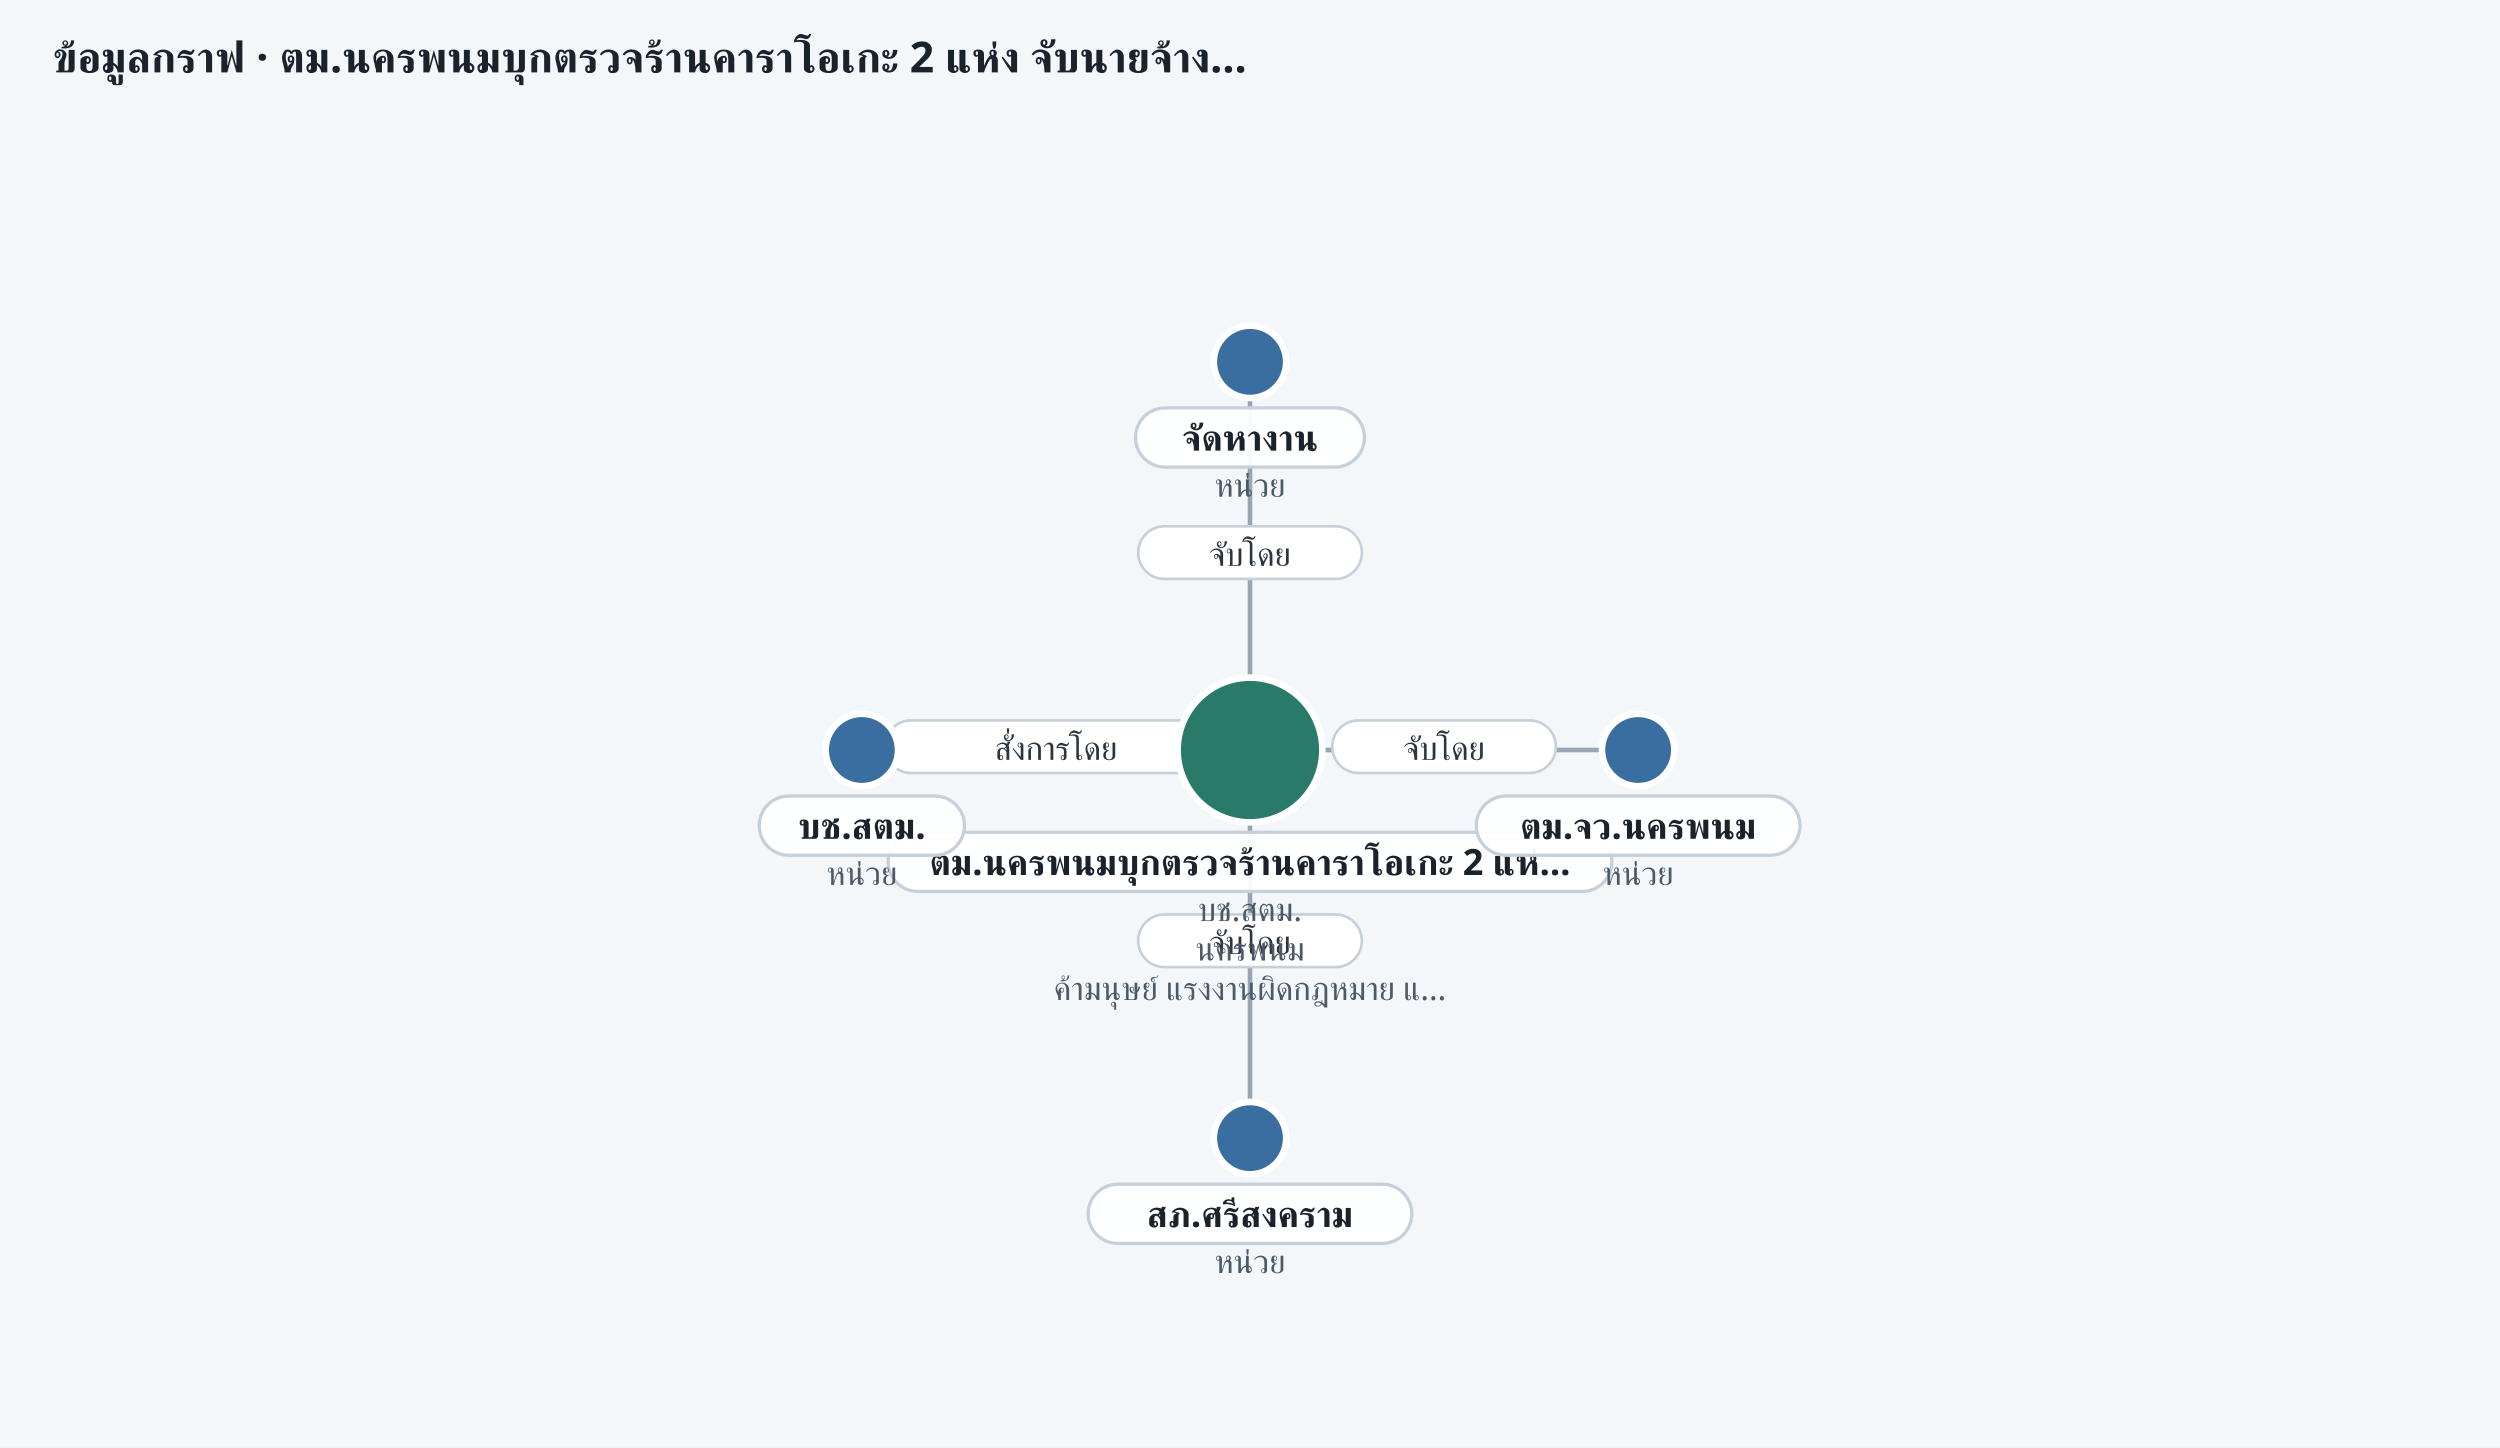
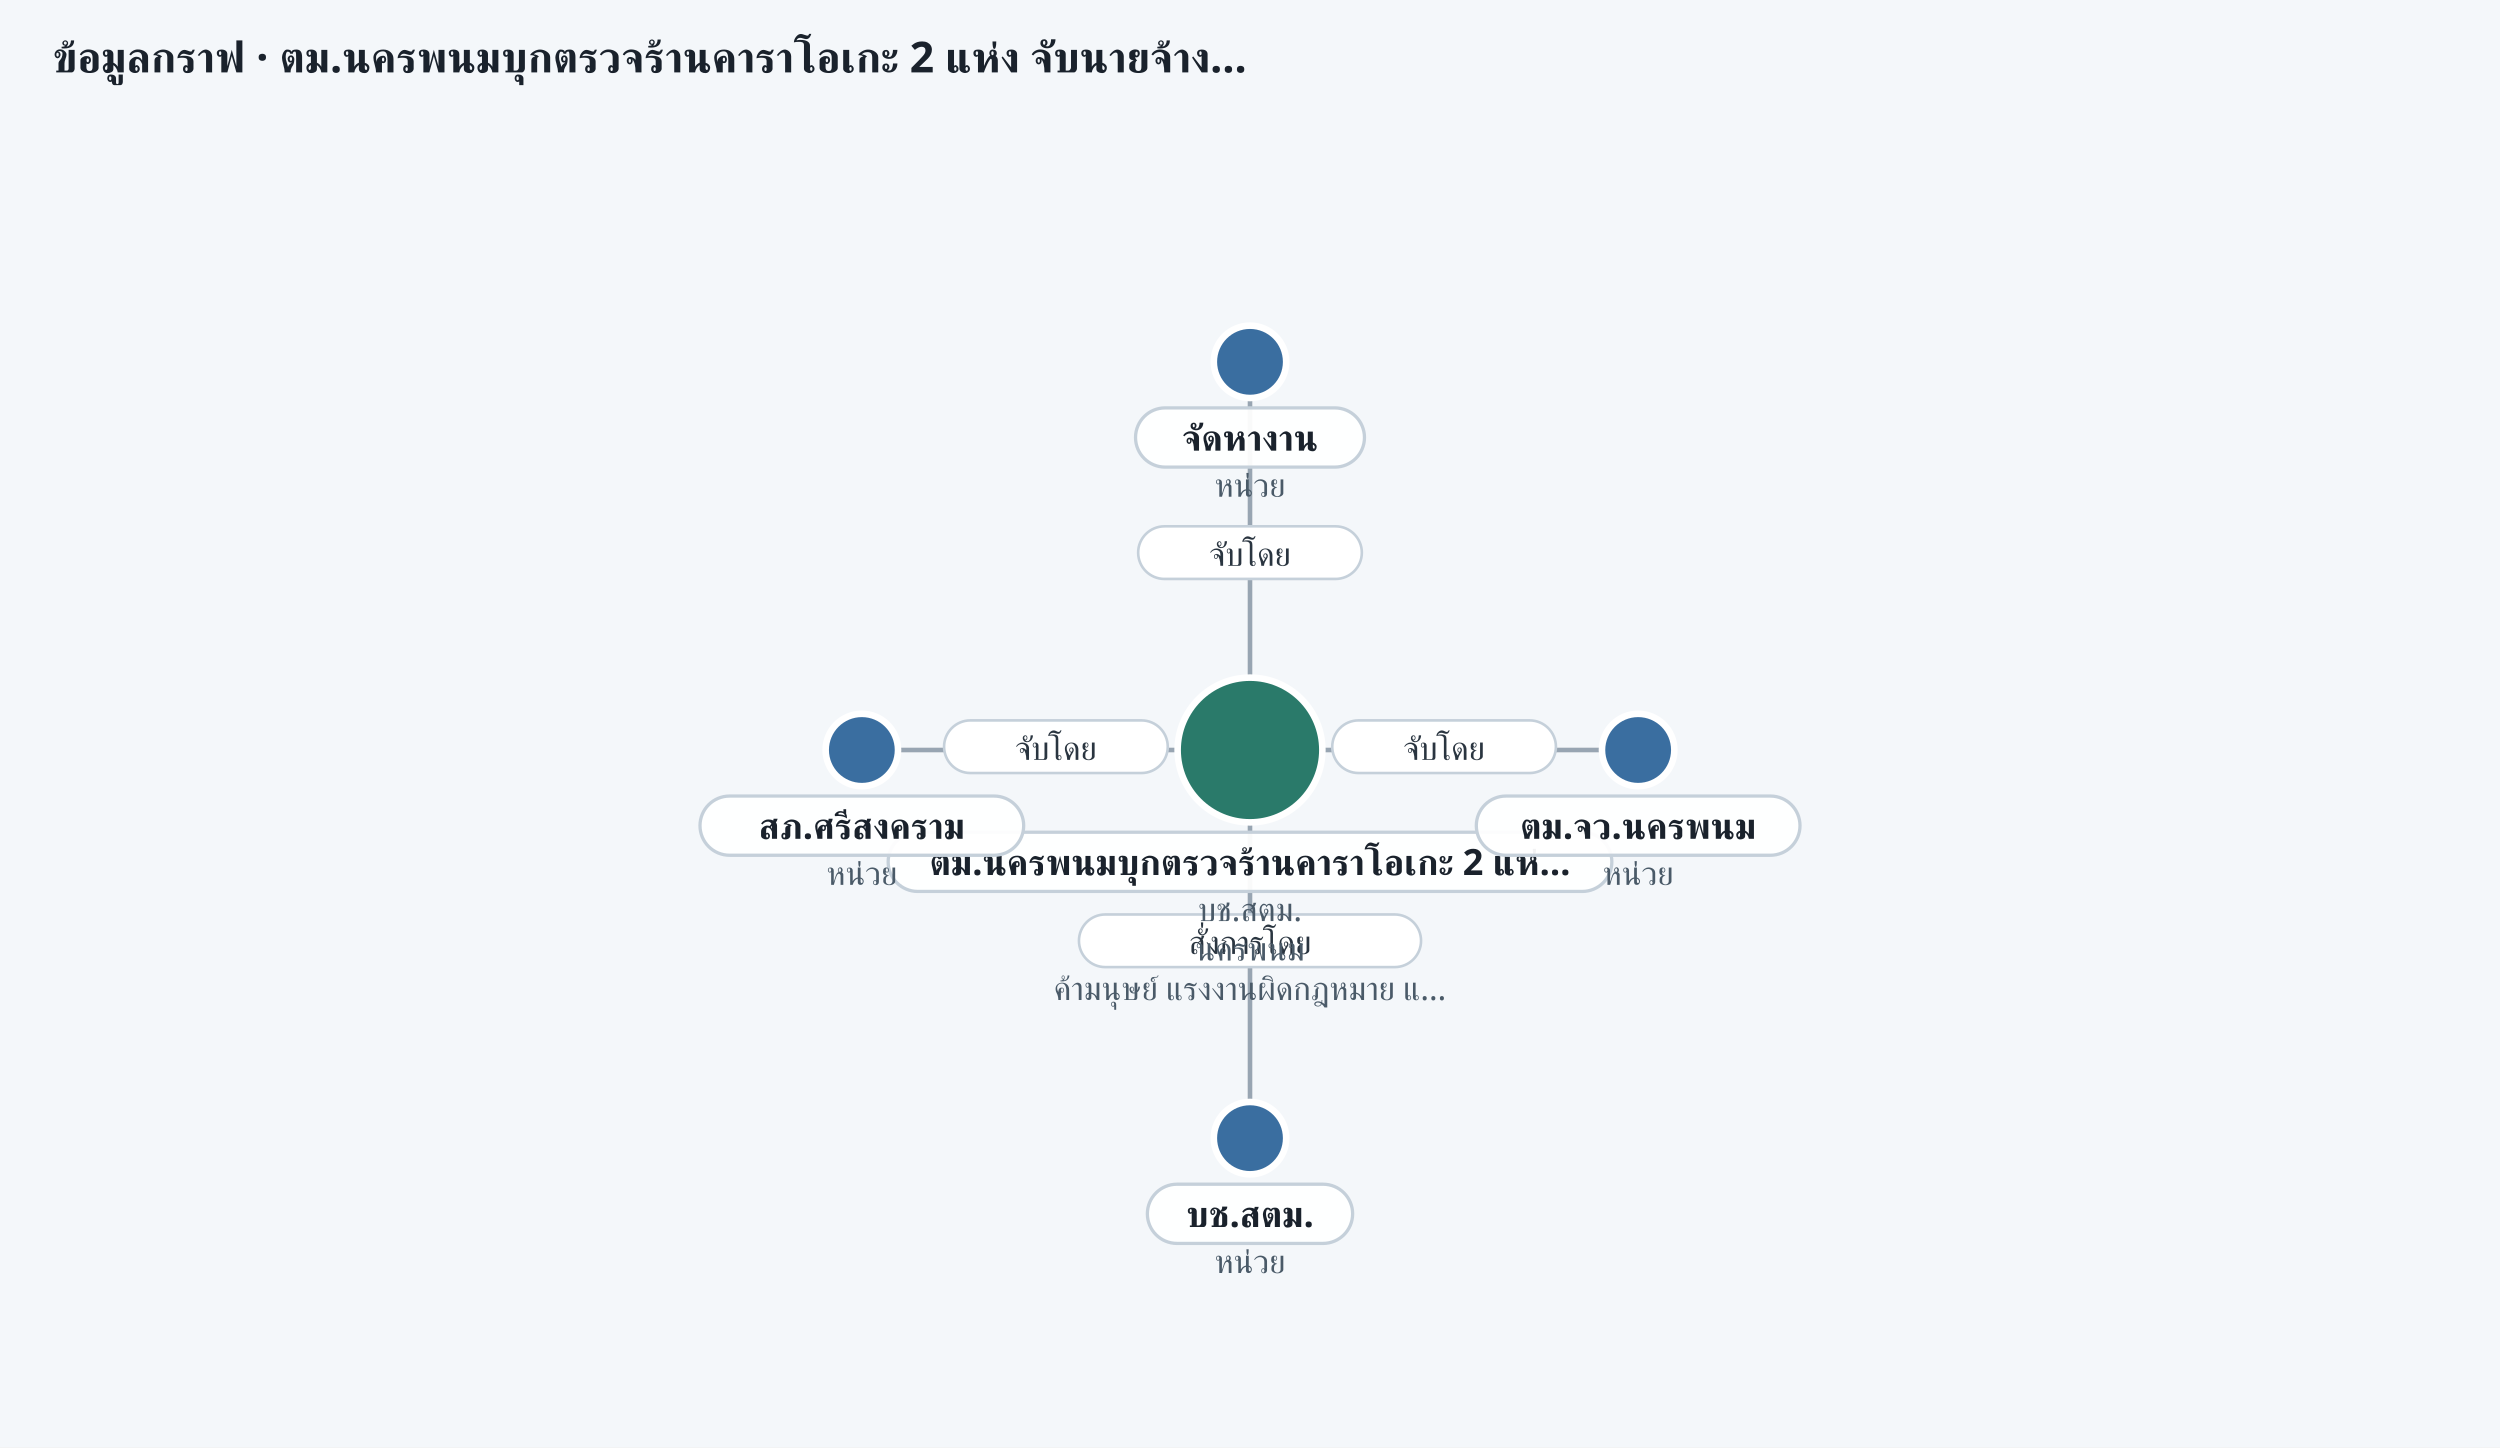
<svg xmlns="http://www.w3.org/2000/svg" width="760" height="440" viewBox="0 0 760 440" role="img" aria-label="ego graph 20261022-line-human-nakhonphanom-karaoke-labor">
  <rect width="100%" height="100%" fill="#f4f7fa" />
  <text x="16" y="22" font-size="13" font-weight="700" fill="#1a222c" font-family="Sarabun, Anuphan, sans-serif">ข้อมูลกราฟ · ตม.นครพนมบุกตรวจร้านคาราโอเกะ 2 แห่ง จับนายจ้าง…</text>
  <line x1="380.0" y1="228.0" x2="380.0" y2="110.0" stroke="#7a8a9a" stroke-width="1.4" opacity="0.75" />
  <rect x="346.0" y="160.0" width="68.0" height="16" rx="8" fill="#fff" stroke="#c5d0da" stroke-width="0.8" />
  <text x="380.0" y="172.0" text-anchor="middle" font-size="10" fill="#2a3540" font-family="Sarabun, Anuphan, sans-serif">จับโดย</text>
  <line x1="380.0" y1="228.0" x2="498.0" y2="228.0" stroke="#7a8a9a" stroke-width="1.4" opacity="0.75" />
  <rect x="405.0" y="219.0" width="68.0" height="16" rx="8" fill="#fff" stroke="#c5d0da" stroke-width="0.8" />
  <text x="439.0" y="231.0" text-anchor="middle" font-size="10" fill="#2a3540" font-family="Sarabun, Anuphan, sans-serif">จับโดย</text>
  <line x1="380.0" y1="228.0" x2="380.0" y2="346.0" stroke="#7a8a9a" stroke-width="1.4" opacity="0.75" />
-   <rect x="346.0" y="278.0" width="68.0" height="16" rx="8" fill="#fff" stroke="#c5d0da" stroke-width="0.8" />
-   <text x="380.0" y="290.0" text-anchor="middle" font-size="10" fill="#2a3540" font-family="Sarabun, Anuphan, sans-serif">จับโดย</text>
+   <rect x="328.0" y="278.0" width="104.0" height="16" rx="8" fill="#fff" stroke="#c5d0da" stroke-width="0.8" />
+   <text x="380.0" y="290.0" text-anchor="middle" font-size="10" fill="#2a3540" font-family="Sarabun, Anuphan, sans-serif">สั่งการโดย</text>
  <line x1="380.0" y1="228.0" x2="262.0" y2="228.0" stroke="#7a8a9a" stroke-width="1.4" opacity="0.75" />
-   <rect x="269.0" y="219.0" width="104.0" height="16" rx="8" fill="#fff" stroke="#c5d0da" stroke-width="0.8" />
-   <text x="321.0" y="231.0" text-anchor="middle" font-size="10" fill="#2a3540" font-family="Sarabun, Anuphan, sans-serif">สั่งการโดย</text>
+   <rect x="287.0" y="219.0" width="68.0" height="16" rx="8" fill="#fff" stroke="#c5d0da" stroke-width="0.8" />
+   <text x="321.0" y="231.0" text-anchor="middle" font-size="10" fill="#2a3540" font-family="Sarabun, Anuphan, sans-serif">จับโดย</text>
  <circle cx="380.0" cy="228.0" r="22" fill="#2a7a6a" stroke="#fff" stroke-width="2" />
  <rect x="270.0" y="253.0" width="220.0" height="18" rx="9" fill="rgba(255,255,255,0.94)" stroke="#c5d0da" />
  <text x="380.0" y="266.0" text-anchor="middle" font-size="11" font-weight="600" fill="#1a222c" font-family="Sarabun, Anuphan, sans-serif">ตม.นครพนมบุกตรวจร้านคาราโอเกะ 2 แห่…</text>
  <text x="380.0" y="280.0" text-anchor="middle" font-size="10" fill="#4a5a68" font-family="Sarabun, Anuphan, sans-serif">บช.สตม.</text>
  <text x="380.0" y="292.0" text-anchor="middle" font-size="10" fill="#4a5a68" font-family="Sarabun, Anuphan, sans-serif">นครพนม</text>
  <text x="380.0" y="304.0" text-anchor="middle" font-size="10" fill="#4a5a68" font-family="Sarabun, Anuphan, sans-serif">ค้ามนุษย์ แรงงานผิดกฎหมาย แ…</text>
  <circle cx="380.0" cy="110.0" r="11" fill="#3a6ea0" stroke="#fff" stroke-width="2" />
  <rect x="345.2" y="124.0" width="69.6" height="18" rx="9" fill="rgba(255,255,255,0.94)" stroke="#c5d0da" />
  <text x="380.0" y="137.0" text-anchor="middle" font-size="11" font-weight="600" fill="#1a222c" font-family="Sarabun, Anuphan, sans-serif">จัดหางาน</text>
  <text x="380.0" y="151.0" text-anchor="middle" font-size="10" fill="#4a5a68" font-family="Sarabun, Anuphan, sans-serif">หน่วย</text>
  <circle cx="498.0" cy="228.0" r="11" fill="#3a6ea0" stroke="#fff" stroke-width="2" />
  <rect x="448.8" y="242.0" width="98.4" height="18" rx="9" fill="rgba(255,255,255,0.94)" stroke="#c5d0da" />
  <text x="498.0" y="255.0" text-anchor="middle" font-size="11" font-weight="600" fill="#1a222c" font-family="Sarabun, Anuphan, sans-serif">ตม.จว.นครพนม</text>
  <text x="498.0" y="269.0" text-anchor="middle" font-size="10" fill="#4a5a68" font-family="Sarabun, Anuphan, sans-serif">หน่วย</text>
  <circle cx="380.0" cy="346.0" r="11" fill="#3a6ea0" stroke="#fff" stroke-width="2" />
-   <rect x="330.8" y="360.0" width="98.4" height="18" rx="9" fill="rgba(255,255,255,0.94)" stroke="#c5d0da" />
-   <text x="380.0" y="373.0" text-anchor="middle" font-size="11" font-weight="600" fill="#1a222c" font-family="Sarabun, Anuphan, sans-serif">สภ.ศรีสงคราม</text>
+   <rect x="348.8" y="360.0" width="62.4" height="18" rx="9" fill="rgba(255,255,255,0.94)" stroke="#c5d0da" />
+   <text x="380.0" y="373.0" text-anchor="middle" font-size="11" font-weight="600" fill="#1a222c" font-family="Sarabun, Anuphan, sans-serif">บช.สตม.</text>
  <text x="380.0" y="387.0" text-anchor="middle" font-size="10" fill="#4a5a68" font-family="Sarabun, Anuphan, sans-serif">หน่วย</text>
  <circle cx="262.0" cy="228.0" r="11" fill="#3a6ea0" stroke="#fff" stroke-width="2" />
-   <rect x="230.8" y="242.0" width="62.4" height="18" rx="9" fill="rgba(255,255,255,0.94)" stroke="#c5d0da" />
-   <text x="262.0" y="255.0" text-anchor="middle" font-size="11" font-weight="600" fill="#1a222c" font-family="Sarabun, Anuphan, sans-serif">บช.สตม.</text>
+   <rect x="212.8" y="242.0" width="98.4" height="18" rx="9" fill="rgba(255,255,255,0.94)" stroke="#c5d0da" />
+   <text x="262.0" y="255.0" text-anchor="middle" font-size="11" font-weight="600" fill="#1a222c" font-family="Sarabun, Anuphan, sans-serif">สภ.ศรีสงคราม</text>
  <text x="262.0" y="269.0" text-anchor="middle" font-size="10" fill="#4a5a68" font-family="Sarabun, Anuphan, sans-serif">หน่วย</text>
</svg>
